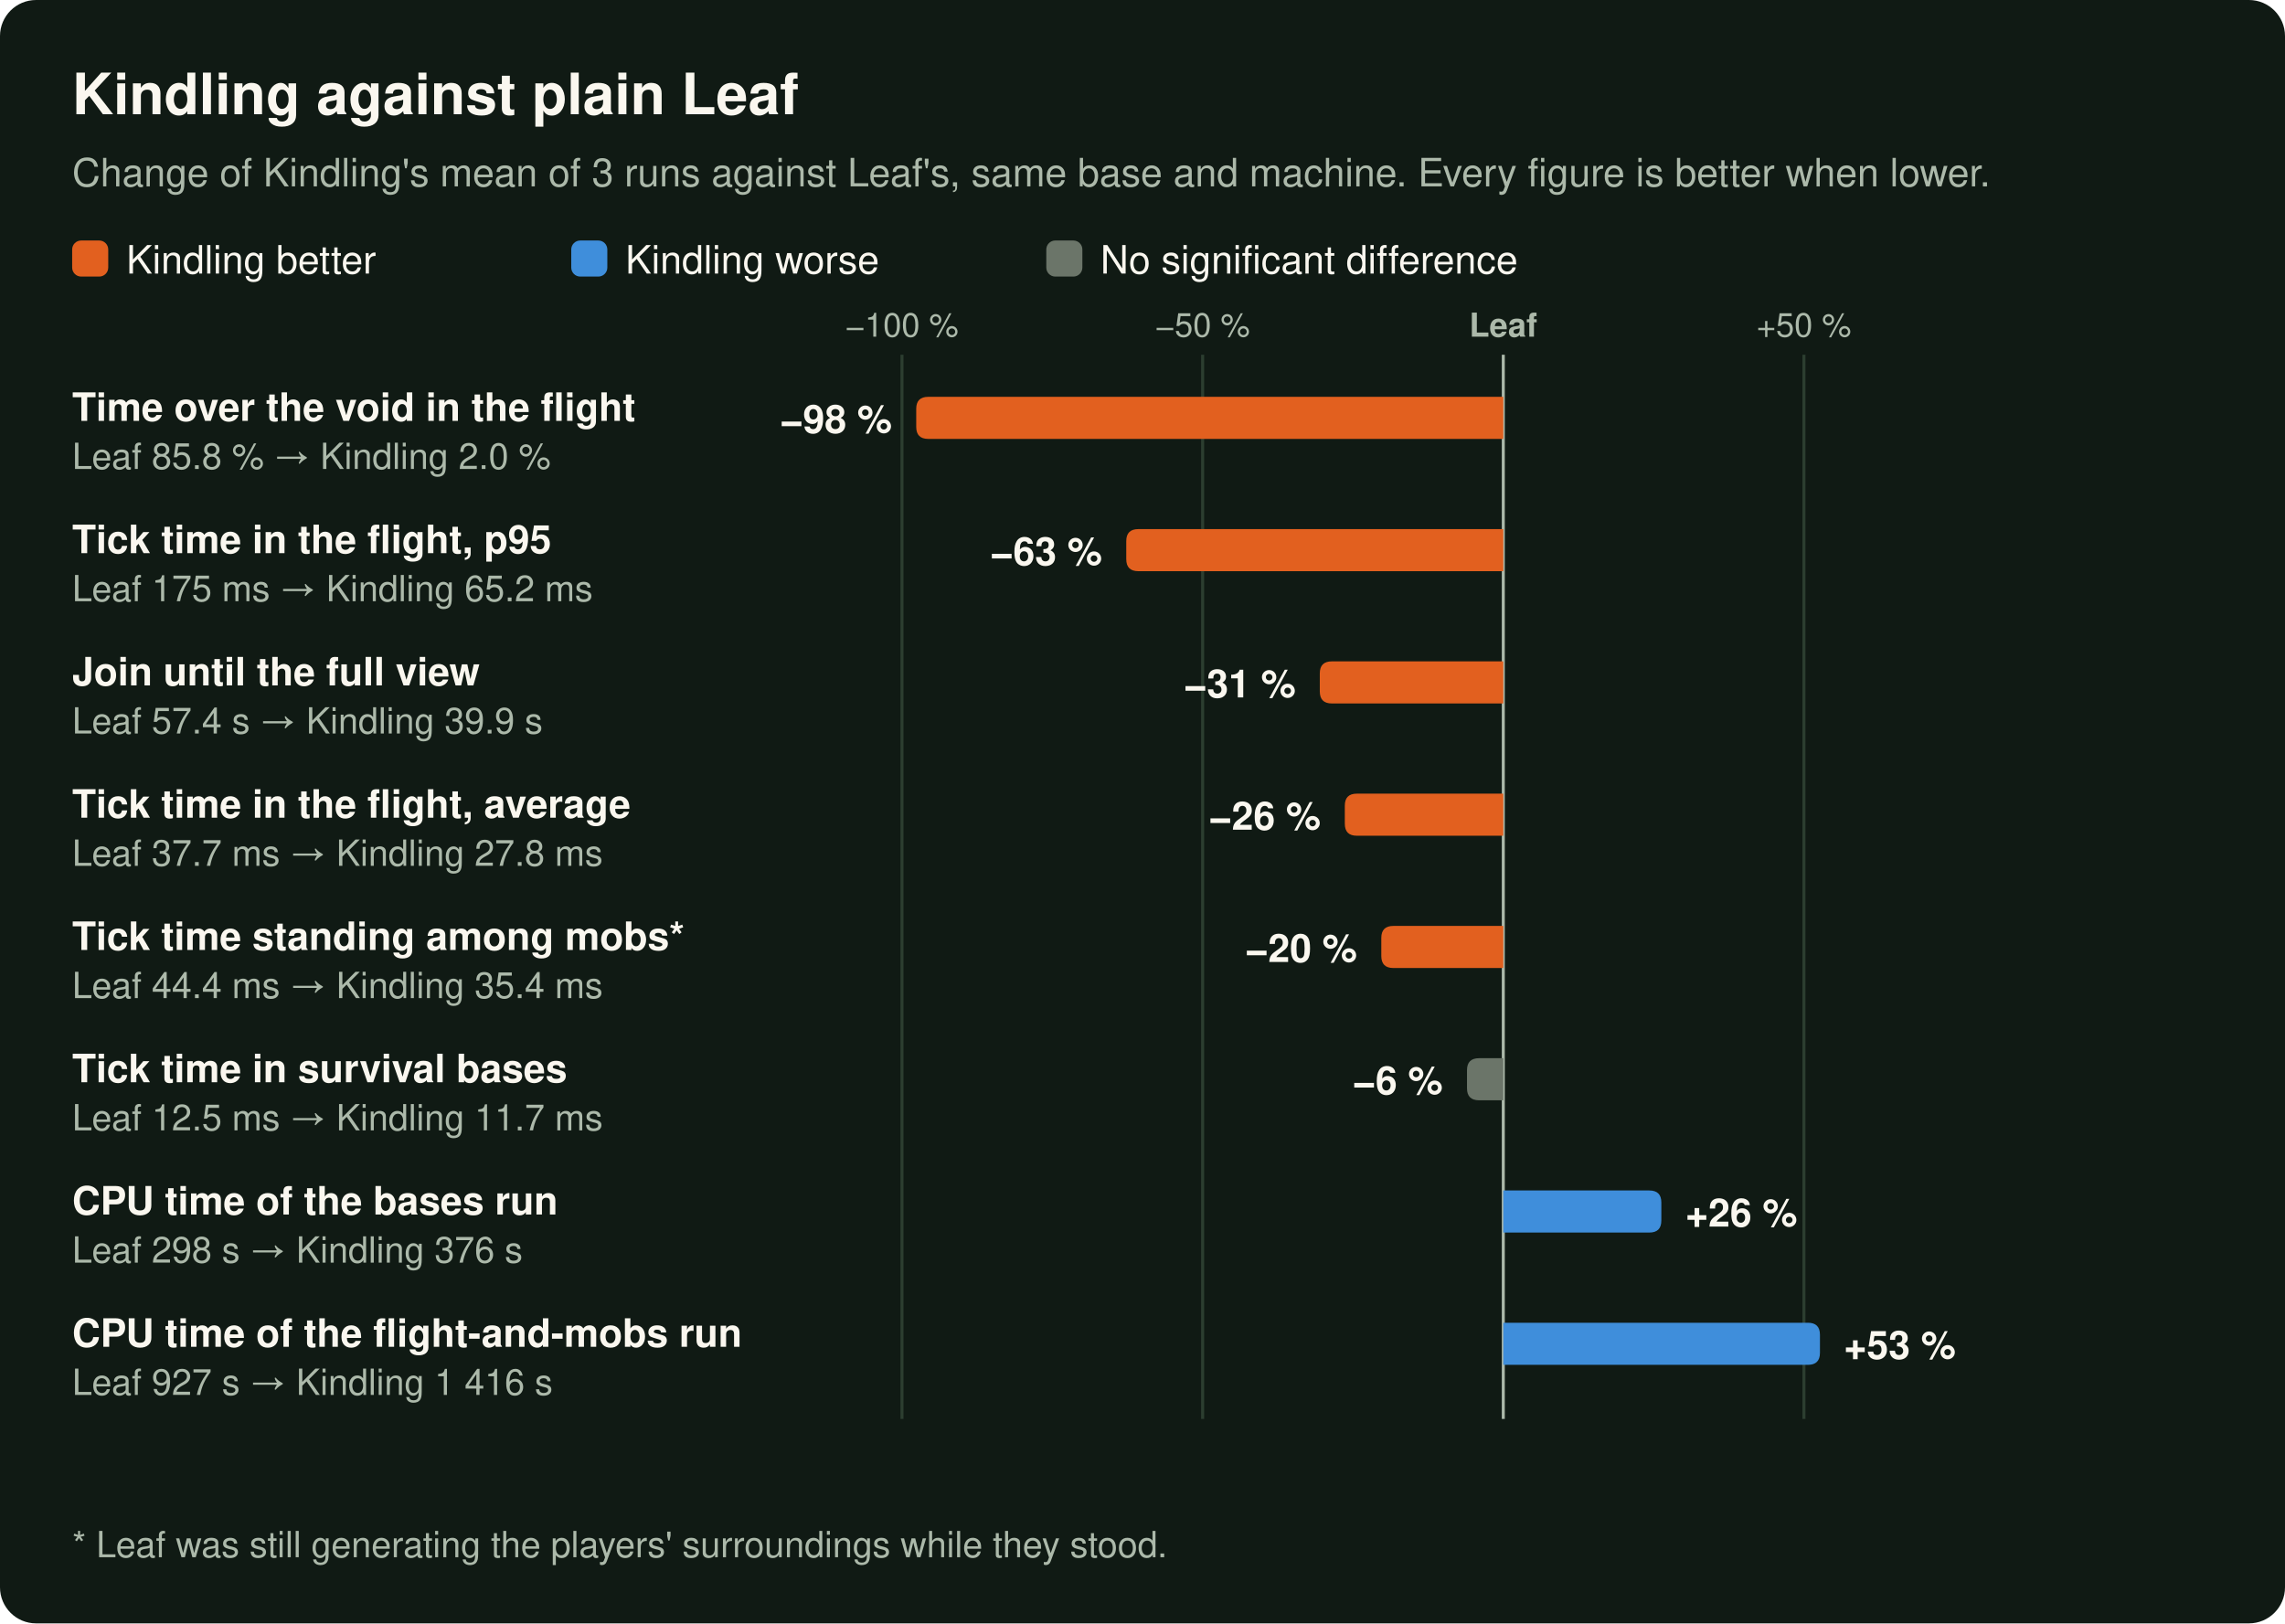
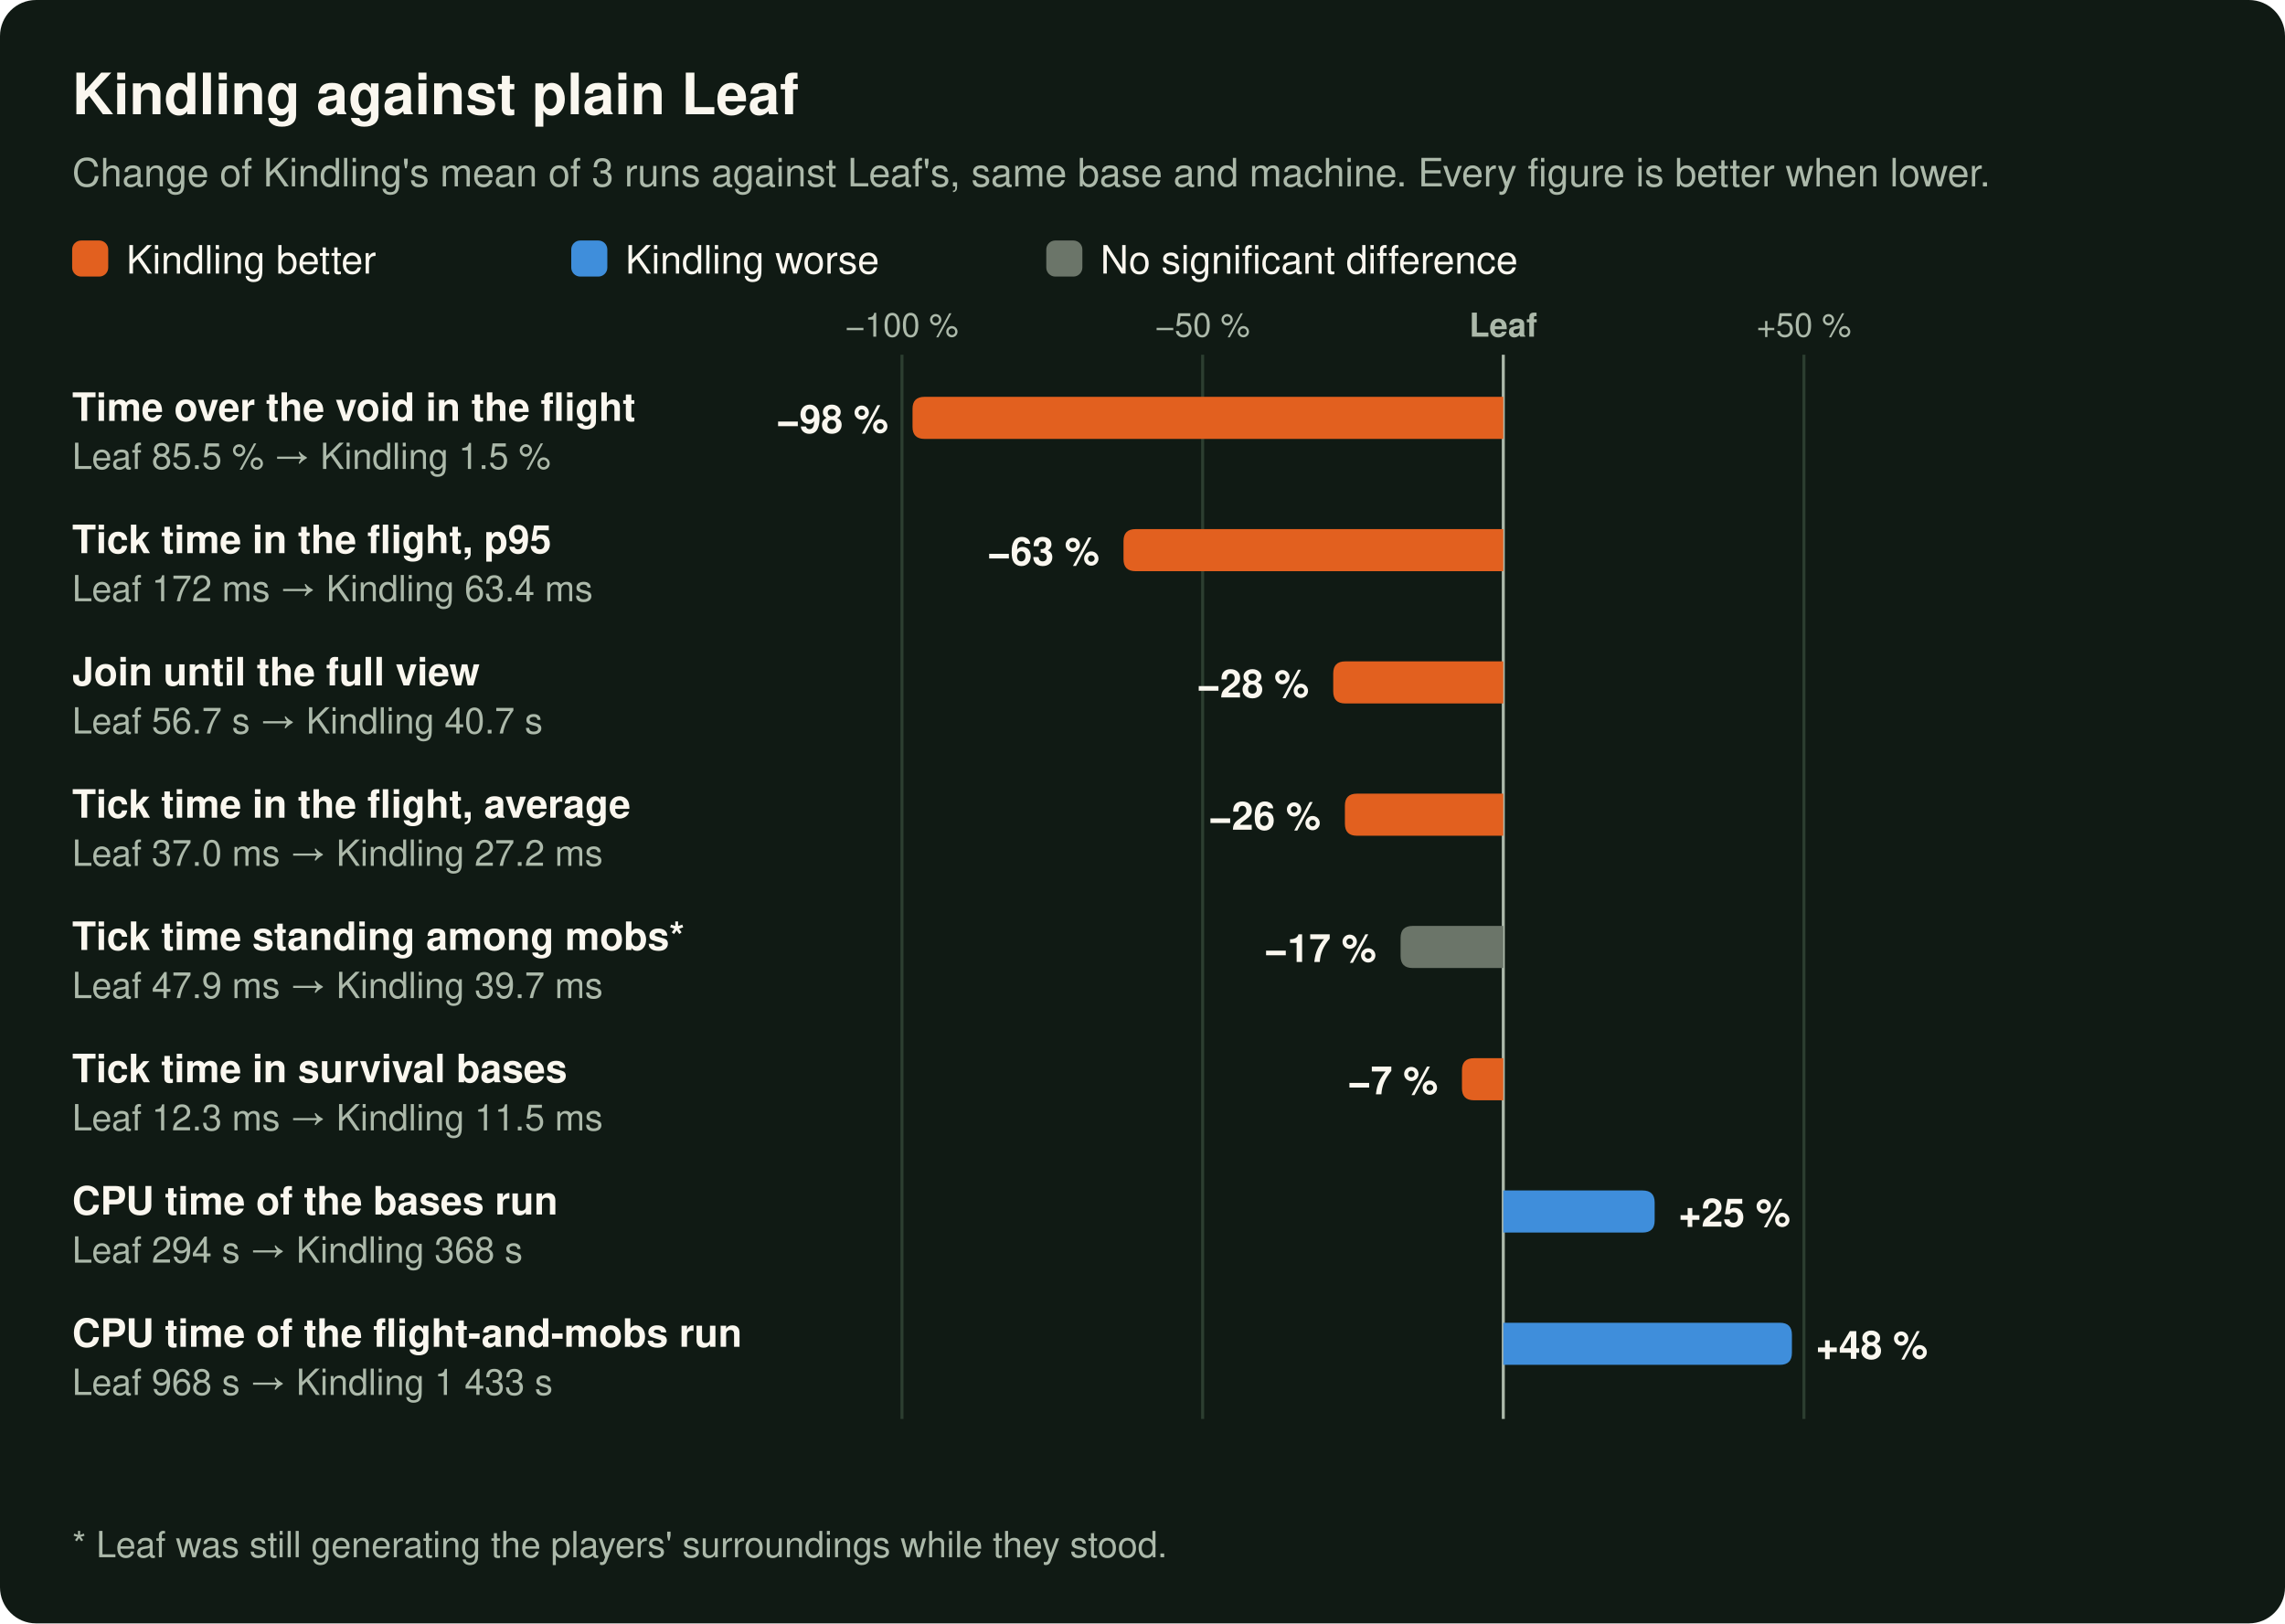
<svg xmlns="http://www.w3.org/2000/svg" width="760" height="540" viewBox="0 0 760 540" role="img" aria-labelledby="title desc" font-family="-apple-system,BlinkMacSystemFont,'Segoe UI',Helvetica,Arial,sans-serif">
  <rect width="760" height="540" rx="12" fill="#101A14" />
  <text x="24.0" y="38.0" fill="#FAF7EF" font-size="19" font-weight="700" text-anchor="start">Kindling against plain Leaf</text>
  <text x="24.0" y="62.0" fill="#ACB9AA" font-size="13" font-weight="400" text-anchor="start">Change of Kindling's mean of 3 runs against Leaf's, same base and machine. Every figure is better when lower.</text>
  <rect x="24" y="80" width="12" height="12" rx="3" fill="#E2601F" />
  <text x="42.0" y="91.0" fill="#FAF7EF" font-size="13" font-weight="400" text-anchor="start">Kindling better</text>
  <rect x="190" y="80" width="12" height="12" rx="3" fill="#3F8EDB" />
  <text x="208.0" y="91.0" fill="#FAF7EF" font-size="13" font-weight="400" text-anchor="start">Kindling worse</text>
  <rect x="348" y="80" width="12" height="12" rx="3" fill="#6B7569" />
  <text x="366.0" y="91.0" fill="#FAF7EF" font-size="13" font-weight="400" text-anchor="start">No significant difference</text>
  <line x1="300.0" y1="118" x2="300.0" y2="472" stroke="#2C3E30" stroke-width="1" />
  <text x="300.0" y="112.0" fill="#ACB9AA" font-size="11" font-weight="400" text-anchor="middle">−100 %</text>
  <line x1="400.0" y1="118" x2="400.0" y2="472" stroke="#2C3E30" stroke-width="1" />
  <text x="400.0" y="112.0" fill="#ACB9AA" font-size="11" font-weight="400" text-anchor="middle">−50 %</text>
  <line x1="600.0" y1="118" x2="600.0" y2="472" stroke="#2C3E30" stroke-width="1" />
  <text x="600.0" y="112.0" fill="#ACB9AA" font-size="11" font-weight="400" text-anchor="middle">+50 %</text>
  <line x1="500" y1="118" x2="500" y2="472" stroke="#ACB9AA" stroke-width="1" />
  <text x="500.0" y="112.0" fill="#ACB9AA" font-size="11" font-weight="700" text-anchor="middle">Leaf</text>
  <text x="24.0" y="140.0" fill="#FAF7EF" font-size="13" font-weight="600" text-anchor="start">Time over the void in the flight</text>
-   <text x="24.0" y="156.0" fill="#ACB9AA" font-size="12" font-weight="400" text-anchor="start">Leaf 85.8 % → Kindling 2.0 %</text>
-   <path d="M500 132 H308.74 Q304.74 132 304.74 136 V142 Q304.74 146 308.74 146 H500 Z" fill="#E2601F" />
-   <text x="296.7" y="144.0" fill="#FAF7EF" font-size="13" font-weight="700" text-anchor="end">−98 %</text>
+   <text x="24.0" y="156.0" fill="#ACB9AA" font-size="12" font-weight="400" text-anchor="start">Leaf 85.5 % → Kindling 1.5 %</text>
+   <path d="M500 132 H307.507 Q303.507 132 303.507 136 V142 Q303.507 146 307.507 146 H500 Z" fill="#E2601F" />
+   <text x="295.5" y="144.0" fill="#FAF7EF" font-size="13" font-weight="700" text-anchor="end">−98 %</text>
  <text x="24.0" y="184.0" fill="#FAF7EF" font-size="13" font-weight="600" text-anchor="start">Tick time in the flight, p95</text>
-   <text x="24.0" y="200.0" fill="#ACB9AA" font-size="12" font-weight="400" text-anchor="start">Leaf 175 ms → Kindling 65.2 ms</text>
-   <path d="M500 176 H378.598 Q374.598 176 374.598 180 V186 Q374.598 190 378.598 190 H500 Z" fill="#E2601F" />
-   <text x="366.6" y="188.0" fill="#FAF7EF" font-size="13" font-weight="700" text-anchor="end">−63 %</text>
+   <text x="24.0" y="200.0" fill="#ACB9AA" font-size="12" font-weight="400" text-anchor="start">Leaf 172 ms → Kindling 63.4 ms</text>
+   <path d="M500 176 H377.681 Q373.681 176 373.681 180 V186 Q373.681 190 377.681 190 H500 Z" fill="#E2601F" />
+   <text x="365.7" y="188.0" fill="#FAF7EF" font-size="13" font-weight="700" text-anchor="end">−63 %</text>
  <text x="24.0" y="228.0" fill="#FAF7EF" font-size="13" font-weight="600" text-anchor="start">Join until the full view</text>
-   <text x="24.0" y="244.0" fill="#ACB9AA" font-size="12" font-weight="400" text-anchor="start">Leaf 57.4 s → Kindling 39.9 s</text>
-   <path d="M500 220 H442.971 Q438.971 220 438.971 224 V230 Q438.971 234 442.971 234 H500 Z" fill="#E2601F" />
-   <text x="431.0" y="232.0" fill="#FAF7EF" font-size="13" font-weight="700" text-anchor="end">−31 %</text>
+   <text x="24.0" y="244.0" fill="#ACB9AA" font-size="12" font-weight="400" text-anchor="start">Leaf 56.7 s → Kindling 40.7 s</text>
+   <path d="M500 220 H447.437 Q443.437 220 443.437 224 V230 Q443.437 234 447.437 234 H500 Z" fill="#E2601F" />
+   <text x="435.4" y="232.0" fill="#FAF7EF" font-size="13" font-weight="700" text-anchor="end">−28 %</text>
  <text x="24.0" y="272.0" fill="#FAF7EF" font-size="13" font-weight="600" text-anchor="start">Tick time in the flight, average</text>
-   <text x="24.0" y="288.0" fill="#ACB9AA" font-size="12" font-weight="400" text-anchor="start">Leaf 37.7 ms → Kindling 27.8 ms</text>
-   <path d="M500 264 H451.288 Q447.288 264 447.288 268 V274 Q447.288 278 451.288 278 H500 Z" fill="#E2601F" />
+   <text x="24.0" y="288.0" fill="#ACB9AA" font-size="12" font-weight="400" text-anchor="start">Leaf 37.0 ms → Kindling 27.2 ms</text>
+   <path d="M500 264 H451.316 Q447.316 264 447.316 268 V274 Q447.316 278 451.316 278 H500 Z" fill="#E2601F" />
  <text x="439.3" y="276.0" fill="#FAF7EF" font-size="13" font-weight="700" text-anchor="end">−26 %</text>
  <text x="24.0" y="316.0" fill="#FAF7EF" font-size="13" font-weight="600" text-anchor="start">Tick time standing among mobs*</text>
-   <text x="24.0" y="332.0" fill="#ACB9AA" font-size="12" font-weight="400" text-anchor="start">Leaf 44.4 ms → Kindling 35.4 ms</text>
-   <path d="M500 308 H463.427 Q459.427 308 459.427 312 V318 Q459.427 322 463.427 322 H500 Z" fill="#E2601F" />
-   <text x="451.4" y="320.0" fill="#FAF7EF" font-size="13" font-weight="700" text-anchor="end">−20 %</text>
+   <text x="24.0" y="332.0" fill="#ACB9AA" font-size="12" font-weight="400" text-anchor="start">Leaf 47.9 ms → Kindling 39.7 ms</text>
+   <path d="M500 308 H469.837 Q465.837 308 465.837 312 V318 Q465.837 322 469.837 322 H500 Z" fill="#6B7569" />
+   <text x="457.8" y="320.0" fill="#FAF7EF" font-size="13" font-weight="700" text-anchor="end">−17 %</text>
  <text x="24.0" y="360.0" fill="#FAF7EF" font-size="13" font-weight="600" text-anchor="start">Tick time in survival bases</text>
-   <text x="24.0" y="376.0" fill="#ACB9AA" font-size="12" font-weight="400" text-anchor="start">Leaf 12.5 ms → Kindling 11.7 ms</text>
-   <path d="M500 352 H491.927 Q487.927 352 487.927 356 V362 Q487.927 366 491.927 366 H500 Z" fill="#6B7569" />
-   <text x="479.9" y="364.0" fill="#FAF7EF" font-size="13" font-weight="700" text-anchor="end">−6 %</text>
+   <text x="24.0" y="376.0" fill="#ACB9AA" font-size="12" font-weight="400" text-anchor="start">Leaf 12.3 ms → Kindling 11.5 ms</text>
+   <path d="M500 352 H490.252 Q486.252 352 486.252 356 V362 Q486.252 366 490.252 366 H500 Z" fill="#E2601F" />
+   <text x="478.3" y="364.0" fill="#FAF7EF" font-size="13" font-weight="700" text-anchor="end">−7 %</text>
  <text x="24.0" y="404.0" fill="#FAF7EF" font-size="13" font-weight="600" text-anchor="start">CPU time of the bases run</text>
-   <text x="24.0" y="420.0" fill="#ACB9AA" font-size="12" font-weight="400" text-anchor="start">Leaf 298 s → Kindling 376 s</text>
-   <path d="M500 396 H548.57 Q552.57 396 552.57 400 V406 Q552.57 410 548.57 410 H500 Z" fill="#3F8EDB" />
-   <text x="560.6" y="408.0" fill="#FAF7EF" font-size="13" font-weight="700" text-anchor="start">+26 %</text>
+   <text x="24.0" y="420.0" fill="#ACB9AA" font-size="12" font-weight="400" text-anchor="start">Leaf 294 s → Kindling 368 s</text>
+   <path d="M500 396 H546.346 Q550.346 396 550.346 400 V406 Q550.346 410 546.346 410 H500 Z" fill="#3F8EDB" />
+   <text x="558.3" y="408.0" fill="#FAF7EF" font-size="13" font-weight="700" text-anchor="start">+25 %</text>
  <text x="24.0" y="448.0" fill="#FAF7EF" font-size="13" font-weight="600" text-anchor="start">CPU time of the flight-and-mobs run</text>
-   <text x="24.0" y="464.0" fill="#ACB9AA" font-size="12" font-weight="400" text-anchor="start">Leaf 927 s → Kindling 1 416 s</text>
-   <path d="M500 440 H601.323 Q605.323 440 605.323 444 V450 Q605.323 454 601.323 454 H500 Z" fill="#3F8EDB" />
-   <text x="613.3" y="452.0" fill="#FAF7EF" font-size="13" font-weight="700" text-anchor="start">+53 %</text>
+   <text x="24.0" y="464.0" fill="#ACB9AA" font-size="12" font-weight="400" text-anchor="start">Leaf 968 s → Kindling 1 433 s</text>
+   <path d="M500 440 H592.003 Q596.003 440 596.003 444 V450 Q596.003 454 592.003 454 H500 Z" fill="#3F8EDB" />
+   <text x="604.0" y="452.0" fill="#FAF7EF" font-size="13" font-weight="700" text-anchor="start">+48 %</text>
  <text x="24.0" y="518.0" fill="#ACB9AA" font-size="12" font-weight="400" text-anchor="start">* Leaf was still generating the players' surroundings while they stood.</text>
</svg>
